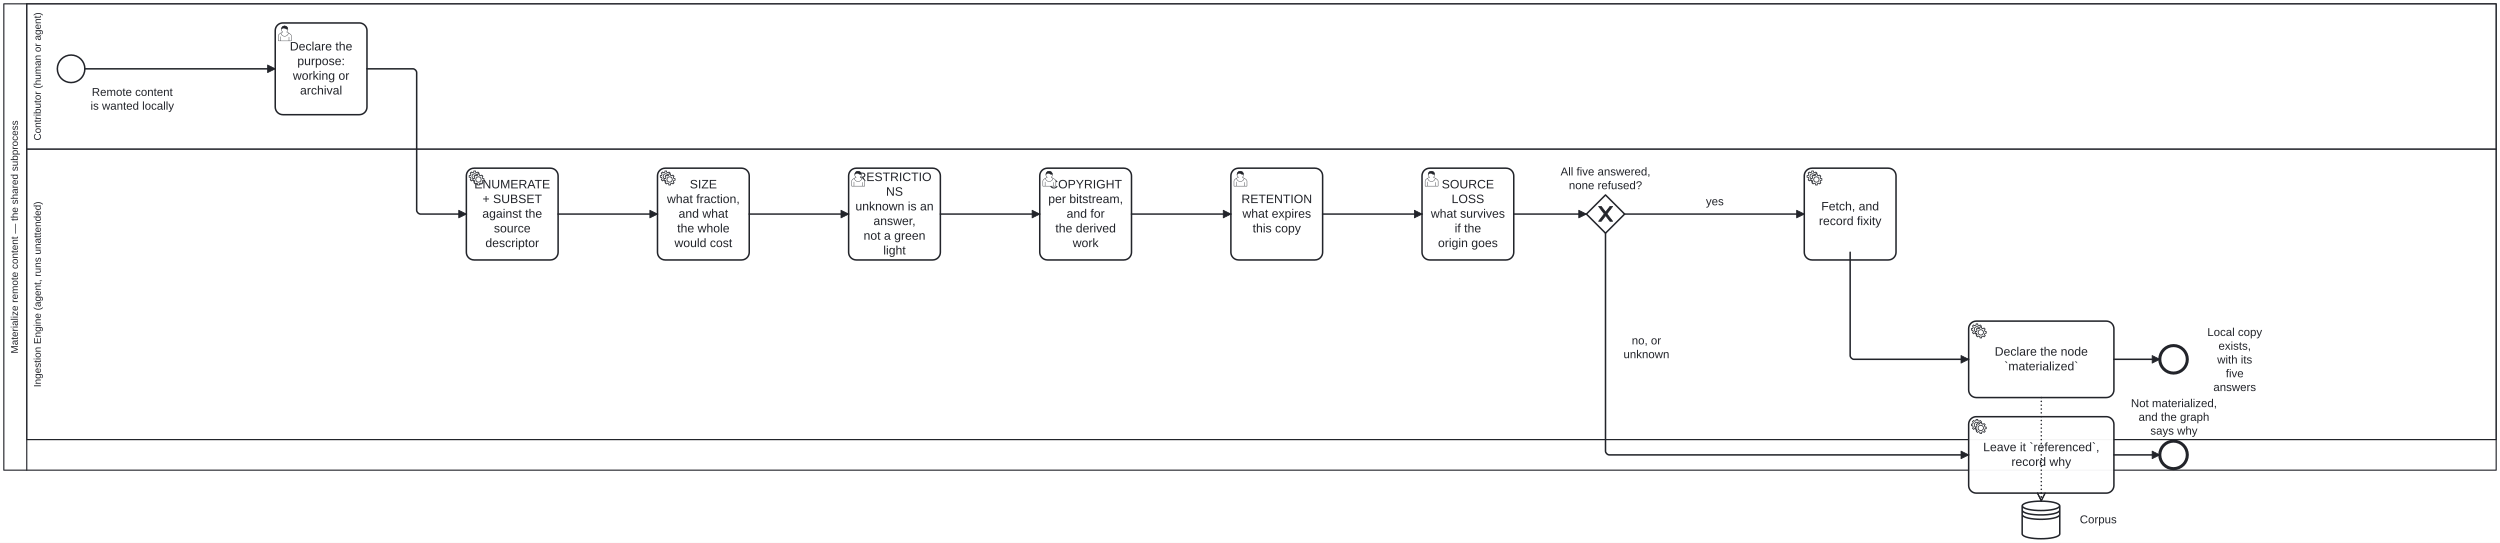
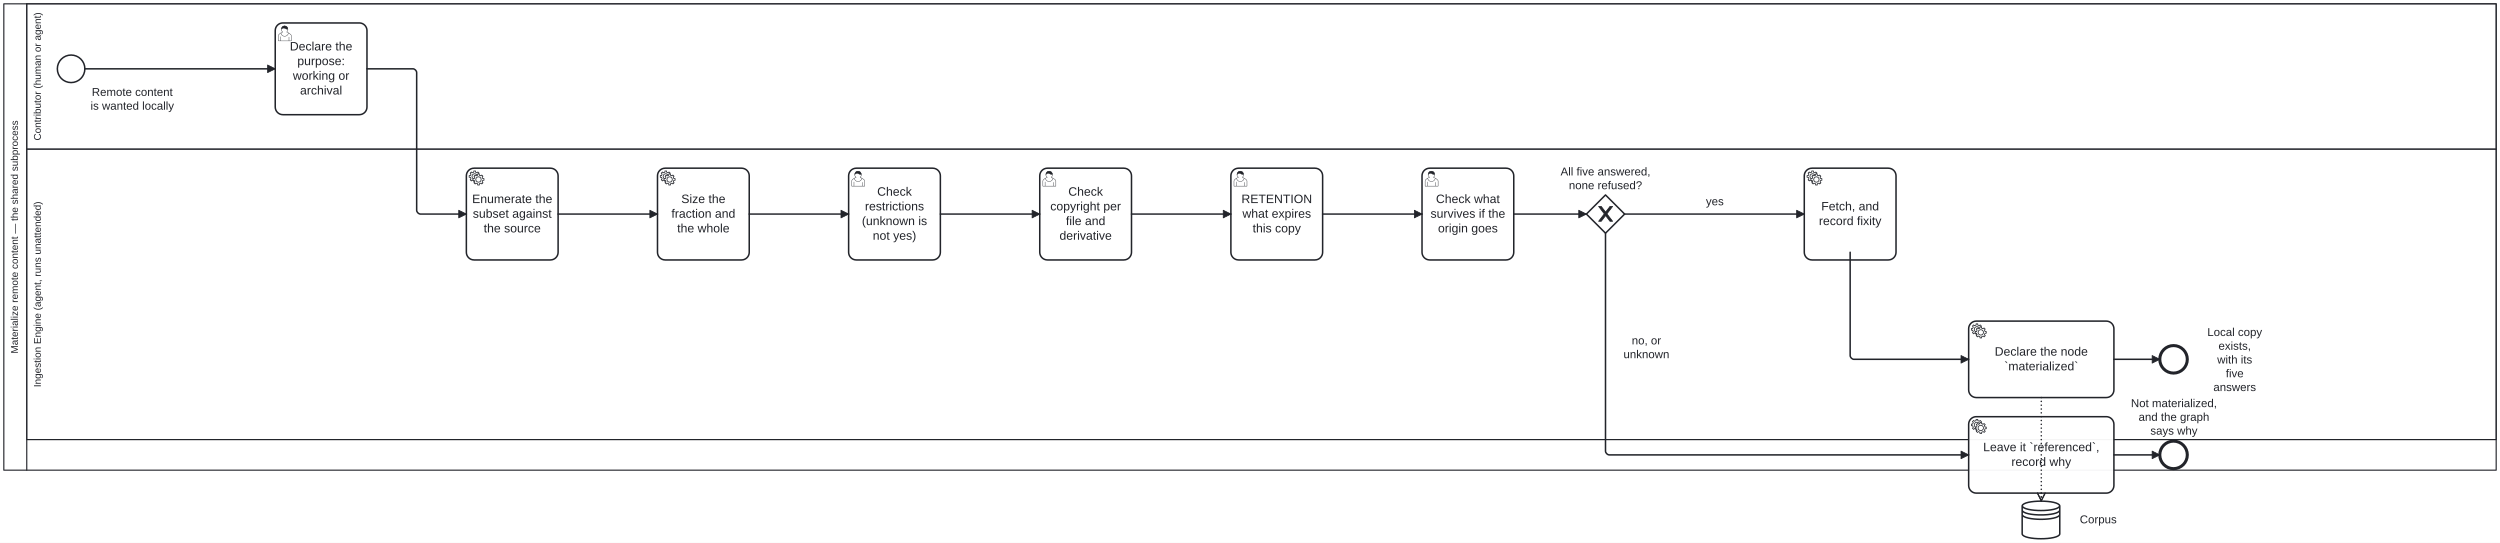
<svg xmlns="http://www.w3.org/2000/svg" width="100%" style="max-width:100%;height:auto" viewBox="125 55 3270 710" version="1.1">
  <rect x="125" y="55" width="3270" height="710" fill="#ffffff" />
  <g class="djs-group">
    <g class="djs-element djs-shape" data-element-id="Participant_MaterializeRemote" style="display: block;" transform="matrix(1 0 0 1 130 60)">
      <g class="djs-visual">
        <rect x="0" y="0" width="3260" height="610" rx="0" ry="0" style="stroke-linecap: round; stroke-linejoin: round; stroke: rgb(34, 36, 42); stroke-width: 1.5px; fill: white; fill-opacity: 0.95;" />
        <path style="fill: none; stroke-linecap: round; stroke-linejoin: round; stroke: rgb(34, 36, 42); stroke-width: 1.5px;" d="M30,0L30,610" />
        <text lineHeight="1.05" class="djs-label" transform="matrix(-1.83697e-16 -1 1 -1.83697e-16 0 610)" style="font-family: Arial, sans-serif; font-size: 13px; font-weight: normal; fill: rgb(34, 36, 42);">
          <tspan x="152.536" y="18.413">Materialize remote content — the shared subprocess</tspan>
        </text>
      </g>
      <rect class="djs-hit djs-hit-all" x="0" y="0" width="3260" height="610" style="fill: none; stroke-opacity: 0; stroke: white; stroke-width: 15px;" />
    </g>
    <g class="djs-children">
      <g class="djs-group">
        <g class="djs-element djs-shape" data-element-id="Lane_1" style="display: block;" transform="matrix(1 0 0 1 160 250)">
          <g class="djs-visual">
            <rect x="0" y="0" width="3230" height="380" rx="0" ry="0" style="stroke-linecap: round; stroke-linejoin: round; stroke: rgb(34, 36, 42); stroke-width: 1.5px; fill: white; fill-opacity: 0.25;" />
            <text lineHeight="1.05" class="djs-label" transform="matrix(-1.83697e-16 -1 1 -1.83697e-16 0 380)" style="font-family: Arial, sans-serif; font-size: 13px; font-weight: normal; fill: rgb(34, 36, 42);">
              <tspan x="68.579" y="18.413">Ingestion Engine (agent, runs unattended)</tspan>
            </text>
          </g>
          <rect class="djs-hit djs-hit-all" x="0" y="0" width="3230" height="380" style="fill: none; stroke-opacity: 0; stroke: white; stroke-width: 15px;" />
        </g>
      </g>
      <g class="djs-group">
        <g class="djs-element djs-shape" data-element-id="Lane_0" style="display: block;" transform="matrix(1 0 0 1 160 60)">
          <g class="djs-visual">
            <rect x="0" y="0" width="3230" height="190" rx="0" ry="0" style="stroke-linecap: round; stroke-linejoin: round; stroke: rgb(34, 36, 42); stroke-width: 1.5px; fill: white; fill-opacity: 0.25;" />
            <text lineHeight="1.05" class="djs-label" transform="matrix(-1.83697e-16 -1 1 -1.83697e-16 0 190)" style="font-family: Arial, sans-serif; font-size: 13px; font-weight: normal; fill: rgb(34, 36, 42);">
              <tspan x="11.179" y="18.413">Contributor (human or agent)</tspan>
            </text>
          </g>
          <rect class="djs-hit djs-hit-all" x="0" y="0" width="3230" height="190" style="fill: none; stroke-opacity: 0; stroke: white; stroke-width: 15px;" />
        </g>
      </g>
      <g class="djs-group">
        <g class="djs-element djs-shape" data-element-id="StartEvent_Asked" style="display: block;" transform="matrix(1 0 0 1 200 127)">
          <g class="djs-visual">
            <circle cx="18" cy="18" r="18" style="stroke-linecap: round; stroke-linejoin: round; stroke: rgb(34, 36, 42); stroke-width: 2px; fill: white; fill-opacity: 0.95;" />
          </g>
          <rect class="djs-hit djs-hit-all" x="0" y="0" width="36" height="36" style="fill: none; stroke-opacity: 0; stroke: white; stroke-width: 15px;" />
        </g>
      </g>
      <g class="djs-group">
        <g class="djs-element djs-shape" data-element-id="StartEvent_Asked_label" style="display: block;" transform="matrix(1 0 0 1 243 167)">
          <g class="djs-visual">
            <text lineHeight="1.2" class="djs-label" style="font-family: Arial, sans-serif; font-size: 15px; font-weight: normal; fill: rgb(34, 36, 42);">
              <tspan x="2.053" y="13.5">Remote content </tspan>
              <tspan x="0.391" y="31.5">is wanted locally</tspan>
            </text>
          </g>
          <rect class="djs-hit djs-hit-all" x="0" y="0" width="110" height="36" style="fill: none; stroke-opacity: 0; stroke: white; stroke-width: 15px;" />
        </g>
      </g>
      <g class="djs-group">
        <g class="djs-element djs-shape" data-element-id="Task_Purpose" style="display: block;" transform="matrix(1 0 0 1 485 85)">
          <g class="djs-visual">
            <rect x="0" y="0" width="120" height="120" rx="10" ry="10" style="stroke-linecap: round; stroke-linejoin: round; stroke: rgb(34, 36, 42); stroke-width: 2px; fill: white; fill-opacity: 0.95;" />
            <text lineHeight="1.2" class="djs-label" style="font-family: Arial, sans-serif; font-size: 16px; font-weight: normal; fill: rgb(34, 36, 42);">
              <tspan x="19.09" y="36">Declare the </tspan>
              <tspan x="28.867" y="55.2">purpose:</tspan>
              <tspan x="23.098" y="74.4">working or </tspan>
              <tspan x="32.434" y="93.6">archival</tspan>
            </text>
            <path d="m 15,12 c 0.909,-0.845 1.594,-2.049 1.594,-3.385 0,-2.554 -1.805,-4.622 -4.357,-4.622 -2.552,0 -4.288,2.068 -4.288,4.622 0,1.348 0.974,2.562 1.896,3.405 -0.529,0.187 -5.669,2.097 -5.794,4.756 v 6.718 h 17 v -6.718 c 0,-2.298 -5.528,-4.595 -6.051,-4.776 zm -8,6 l 0,5.5 m 11,0 l 0,-5" style="fill: white; stroke-linecap: round; stroke-linejoin: round; stroke: rgb(34, 36, 42); stroke-width: 0.5px;" />
            <path d="m 15,12 m 2.162,1.009 c 0,2.447 -2.158,4.431 -4.821,4.431 -2.665,0 -4.822,-1.981 -4.822,-4.431 " style="fill: white; stroke-linecap: round; stroke-linejoin: round; stroke: rgb(34, 36, 42); stroke-width: 0.5px;" />
            <path d="m 15,12 m -6.9,-3.80 c 0,0 2.251,-2.358 4.274,-1.177 2.024,1.181 4.221,1.537 4.124,0.965 -0.098,-0.57 -0.117,-3.791 -4.191,-4.136 -3.575,0.001 -4.208,3.367 -4.207,4.348 z" style="fill: rgb(34, 36, 42); stroke-linecap: round; stroke-linejoin: round; stroke: rgb(34, 36, 42); stroke-width: 0.5px;" />
          </g>
          <rect class="djs-hit djs-hit-all" x="0" y="0" width="120" height="120" style="fill: none; stroke-opacity: 0; stroke: white; stroke-width: 15px;" />
        </g>
      </g>
      <g class="djs-group">
        <g class="djs-element djs-shape" data-element-id="Task_Enumerate" style="display: block;" transform="matrix(1 0 0 1 735 275)">
          <g class="djs-visual">
            <rect x="0" y="0" width="120" height="120" rx="10" ry="10" style="stroke-linecap: round; stroke-linejoin: round; stroke: rgb(34, 36, 42); stroke-width: 2px; fill: white; fill-opacity: 0.95;" />
            <text lineHeight="1.2" class="djs-label" style="font-family: Arial, sans-serif; font-size: 16px; font-weight: normal; fill: rgb(34, 36, 42);">
-               <tspan x="10.367" y="26.4">ENUMERATE </tspan>
-               <tspan x="21.098" y="45.6">+ SUBSET</tspan>
-               <tspan x="20.859" y="64.8">against the </tspan>
-               <tspan x="35.988" y="84">source</tspan>
-               <tspan x="24.875" y="103.2">descriptor</tspan>
+               <tspan x="7.523" y="45.6">Enumerate the </tspan>
+               <tspan x="8.41" y="64.8">subset against</tspan>
+               <tspan x="22.645" y="84">the source</tspan>
            </text>
            <circle cx="5" cy="5" r="5" transform="translate(6, 6)" style="stroke-linecap: round; stroke-linejoin: round; stroke: none; stroke-width: 2px; fill: white;" />
            <path d="m 12,18 v -1.713 c 0.352,-0.07 0.704,-0.178 1.048,-0.321 0.344,-0.145 0.666,-0.321 0.966,-0.521 l 1.194,1.18 1.567,-1.577 -1.195,-1.18 c 0.403,-0.614 0.683,-1.299 0.825,-2.018 l 1.622,-0.01 v -2.22 l -1.637,0.01 c -0.073,-0.352 -0.178,-0.7 -0.324,-1.044 -0.145,-0.344 -0.321,-0.664 -0.523,-0.962 l 1.131,-1.136 -1.583,-1.563 -1.13,1.136 c -0.614,-0.401 -1.303,-0.681 -2.023,-0.822 l 0.009,-1.619 h -2.241 l 0.004,1.631 c -0.354,0.074 -0.705,0.18 -1.05,0.324 -0.344,0.144 -0.665,0.321 -0.964,0.52 l -1.17,-1.158 -1.567,1.579 1.168,1.157 c -0.403,0.613 -0.683,1.298 -0.825,2.017 l -1.659,0.003 v 2.222 l 1.672,-0.006 c 0.073,0.351 0.18,0.702 0.324,1.045 0.145,0.344 0.321,0.664 0.523,0.961 l -1.199,1.197 1.584,1.56 1.196,-1.193 c 0.614,0.403 1.303,0.682 2.023,0.823 l 7.19e-4,1.699 h 2.227 z m 0.221,-3.996 c -1.789,0.75 -3.858,-0.093 -4.61,-1.874 -0.752,-1.783 0.091,-3.846 1.88,-4.596 1.788,-0.749 3.857,0.093 4.609,1.874 0.752,1.782 -0.091,3.846 -1.88,4.596 z" style="fill: white; stroke-linecap: round; stroke-linejoin: round; stroke: rgb(34, 36, 42); stroke-width: 1px;" />
            <circle cx="5" cy="5" r="5" transform="translate(11, 10)" style="stroke-linecap: round; stroke-linejoin: round; stroke: none; stroke-width: 2px; fill: white;" />
            <path d="m 17,22 v -1.713 c 0.352,-0.07 0.704,-0.178 1.048,-0.321 0.344,-0.145 0.666,-0.321 0.966,-0.521 l 1.194,1.18 1.567,-1.577 -1.195,-1.18 c 0.403,-0.614 0.683,-1.299 0.825,-2.018 l 1.622,-0.01 v -2.22 l -1.637,0.01 c -0.073,-0.352 -0.178,-0.7 -0.324,-1.044 -0.145,-0.344 -0.321,-0.664 -0.523,-0.962 l 1.131,-1.136 -1.583,-1.563 -1.13,1.136 c -0.614,-0.401 -1.303,-0.681 -2.023,-0.822 l 0.009,-1.619 h -2.241 l 0.004,1.631 c -0.354,0.074 -0.705,0.18 -1.05,0.324 -0.344,0.144 -0.665,0.321 -0.964,0.52 l -1.17,-1.158 -1.567,1.579 1.168,1.157 c -0.403,0.613 -0.683,1.298 -0.825,2.017 l -1.659,0.003 v 2.222 l 1.672,-0.006 c 0.073,0.351 0.18,0.702 0.324,1.045 0.145,0.344 0.321,0.664 0.523,0.961 l -1.199,1.197 1.584,1.56 1.196,-1.193 c 0.614,0.403 1.303,0.682 2.023,0.823 l 7.19e-4,1.699 h 2.227 z m 0.221,-3.996 c -1.789,0.75 -3.858,-0.093 -4.61,-1.874 -0.752,-1.783 0.091,-3.846 1.88,-4.596 1.788,-0.749 3.857,0.093 4.609,1.874 0.752,1.782 -0.091,3.846 -1.88,4.596 z" style="fill: white; stroke-linecap: round; stroke-linejoin: round; stroke: rgb(34, 36, 42); stroke-width: 1px;" />
          </g>
          <rect class="djs-hit djs-hit-all" x="0" y="0" width="120" height="120" style="fill: none; stroke-opacity: 0; stroke: white; stroke-width: 15px;" />
        </g>
      </g>
      <g class="djs-group">
        <g class="djs-element djs-shape" data-element-id="Task_Size" style="display: block;" transform="matrix(1 0 0 1 985 275)">
          <g class="djs-visual">
            <rect x="0" y="0" width="120" height="120" rx="10" ry="10" style="stroke-linecap: round; stroke-linejoin: round; stroke: rgb(34, 36, 42); stroke-width: 2px; fill: white; fill-opacity: 0.95;" />
            <text lineHeight="1.2" class="djs-label" style="font-family: Arial, sans-serif; font-size: 16px; font-weight: normal; fill: rgb(34, 36, 42);">
-               <tspan x="42.219" y="26.4">SIZE</tspan>
-               <tspan x="12.422" y="45.6">what fraction,</tspan>
-               <tspan x="27.531" y="64.8">and what</tspan>
-               <tspan x="25.754" y="84">the whole </tspan>
-               <tspan x="22.203" y="103.2">would cost</tspan>
+               <tspan x="31.094" y="45.6">Size the </tspan>
+               <tspan x="18.195" y="64.8">fraction and </tspan>
+               <tspan x="25.754" y="84">the whole</tspan>
            </text>
            <circle cx="5" cy="5" r="5" transform="translate(6, 6)" style="stroke-linecap: round; stroke-linejoin: round; stroke: none; stroke-width: 2px; fill: white;" />
            <path d="m 12,18 v -1.713 c 0.352,-0.07 0.704,-0.178 1.048,-0.321 0.344,-0.145 0.666,-0.321 0.966,-0.521 l 1.194,1.18 1.567,-1.577 -1.195,-1.18 c 0.403,-0.614 0.683,-1.299 0.825,-2.018 l 1.622,-0.01 v -2.22 l -1.637,0.01 c -0.073,-0.352 -0.178,-0.7 -0.324,-1.044 -0.145,-0.344 -0.321,-0.664 -0.523,-0.962 l 1.131,-1.136 -1.583,-1.563 -1.13,1.136 c -0.614,-0.401 -1.303,-0.681 -2.023,-0.822 l 0.009,-1.619 h -2.241 l 0.004,1.631 c -0.354,0.074 -0.705,0.18 -1.05,0.324 -0.344,0.144 -0.665,0.321 -0.964,0.52 l -1.17,-1.158 -1.567,1.579 1.168,1.157 c -0.403,0.613 -0.683,1.298 -0.825,2.017 l -1.659,0.003 v 2.222 l 1.672,-0.006 c 0.073,0.351 0.18,0.702 0.324,1.045 0.145,0.344 0.321,0.664 0.523,0.961 l -1.199,1.197 1.584,1.56 1.196,-1.193 c 0.614,0.403 1.303,0.682 2.023,0.823 l 7.19e-4,1.699 h 2.227 z m 0.221,-3.996 c -1.789,0.75 -3.858,-0.093 -4.61,-1.874 -0.752,-1.783 0.091,-3.846 1.88,-4.596 1.788,-0.749 3.857,0.093 4.609,1.874 0.752,1.782 -0.091,3.846 -1.88,4.596 z" style="fill: white; stroke-linecap: round; stroke-linejoin: round; stroke: rgb(34, 36, 42); stroke-width: 1px;" />
            <circle cx="5" cy="5" r="5" transform="translate(11, 10)" style="stroke-linecap: round; stroke-linejoin: round; stroke: none; stroke-width: 2px; fill: white;" />
            <path d="m 17,22 v -1.713 c 0.352,-0.07 0.704,-0.178 1.048,-0.321 0.344,-0.145 0.666,-0.321 0.966,-0.521 l 1.194,1.18 1.567,-1.577 -1.195,-1.18 c 0.403,-0.614 0.683,-1.299 0.825,-2.018 l 1.622,-0.01 v -2.22 l -1.637,0.01 c -0.073,-0.352 -0.178,-0.7 -0.324,-1.044 -0.145,-0.344 -0.321,-0.664 -0.523,-0.962 l 1.131,-1.136 -1.583,-1.563 -1.13,1.136 c -0.614,-0.401 -1.303,-0.681 -2.023,-0.822 l 0.009,-1.619 h -2.241 l 0.004,1.631 c -0.354,0.074 -0.705,0.18 -1.05,0.324 -0.344,0.144 -0.665,0.321 -0.964,0.52 l -1.17,-1.158 -1.567,1.579 1.168,1.157 c -0.403,0.613 -0.683,1.298 -0.825,2.017 l -1.659,0.003 v 2.222 l 1.672,-0.006 c 0.073,0.351 0.18,0.702 0.324,1.045 0.145,0.344 0.321,0.664 0.523,0.961 l -1.199,1.197 1.584,1.56 1.196,-1.193 c 0.614,0.403 1.303,0.682 2.023,0.823 l 7.19e-4,1.699 h 2.227 z m 0.221,-3.996 c -1.789,0.75 -3.858,-0.093 -4.61,-1.874 -0.752,-1.783 0.091,-3.846 1.88,-4.596 1.788,-0.749 3.857,0.093 4.609,1.874 0.752,1.782 -0.091,3.846 -1.88,4.596 z" style="fill: white; stroke-linecap: round; stroke-linejoin: round; stroke: rgb(34, 36, 42); stroke-width: 1px;" />
          </g>
          <rect class="djs-hit djs-hit-all" x="0" y="0" width="120" height="120" style="fill: none; stroke-opacity: 0; stroke: white; stroke-width: 15px;" />
        </g>
      </g>
      <g class="djs-group">
        <g class="djs-element djs-shape" data-element-id="Task_Restrictions" style="display: block;" transform="matrix(1 0 0 1 1235 275)">
          <g class="djs-visual">
            <rect x="0" y="0" width="120" height="120" rx="10" ry="10" style="stroke-linecap: round; stroke-linejoin: round; stroke: rgb(34, 36, 42); stroke-width: 2px; fill: white; fill-opacity: 0.95;" />
            <text lineHeight="1.2" class="djs-label" style="font-family: Arial, sans-serif; font-size: 16px; font-weight: normal; fill: rgb(34, 36, 42);">
-               <tspan x="11.555" y="16.8">RESTRICTIO</tspan>
-               <tspan x="48.887" y="36">NS</tspan>
-               <tspan x="8.855" y="55.2">unknown is an</tspan>
-               <tspan x="32.43" y="74.4">answer,</tspan>
-               <tspan x="19.523" y="93.6">not a green </tspan>
-               <tspan x="45.324" y="112.8">light</tspan>
+               <tspan x="37.324" y="36">Check </tspan>
+               <tspan x="21.324" y="55.2">restrictions </tspan>
+               <tspan x="17.312" y="74.4">(unknown is </tspan>
+               <tspan x="31.543" y="93.6">not yes)</tspan>
            </text>
            <path d="m 15,12 c 0.909,-0.845 1.594,-2.049 1.594,-3.385 0,-2.554 -1.805,-4.622 -4.357,-4.622 -2.552,0 -4.288,2.068 -4.288,4.622 0,1.348 0.974,2.562 1.896,3.405 -0.529,0.187 -5.669,2.097 -5.794,4.756 v 6.718 h 17 v -6.718 c 0,-2.298 -5.528,-4.595 -6.051,-4.776 zm -8,6 l 0,5.5 m 11,0 l 0,-5" style="fill: white; stroke-linecap: round; stroke-linejoin: round; stroke: rgb(34, 36, 42); stroke-width: 0.5px;" />
            <path d="m 15,12 m 2.162,1.009 c 0,2.447 -2.158,4.431 -4.821,4.431 -2.665,0 -4.822,-1.981 -4.822,-4.431 " style="fill: white; stroke-linecap: round; stroke-linejoin: round; stroke: rgb(34, 36, 42); stroke-width: 0.5px;" />
            <path d="m 15,12 m -6.9,-3.80 c 0,0 2.251,-2.358 4.274,-1.177 2.024,1.181 4.221,1.537 4.124,0.965 -0.098,-0.57 -0.117,-3.791 -4.191,-4.136 -3.575,0.001 -4.208,3.367 -4.207,4.348 z" style="fill: rgb(34, 36, 42); stroke-linecap: round; stroke-linejoin: round; stroke: rgb(34, 36, 42); stroke-width: 0.5px;" />
          </g>
          <rect class="djs-hit djs-hit-all" x="0" y="0" width="120" height="120" style="fill: none; stroke-opacity: 0; stroke: white; stroke-width: 15px;" />
        </g>
      </g>
      <g class="djs-group">
        <g class="djs-element djs-shape" data-element-id="Task_Copyright" style="display: block;" transform="matrix(1 0 0 1 1485 275)">
          <g class="djs-visual">
            <rect x="0" y="0" width="120" height="120" rx="10" ry="10" style="stroke-linecap: round; stroke-linejoin: round; stroke: rgb(34, 36, 42); stroke-width: 2px; fill: white; fill-opacity: 0.95;" />
            <text lineHeight="1.2" class="djs-label" style="font-family: Arial, sans-serif; font-size: 16px; font-weight: normal; fill: rgb(34, 36, 42);">
-               <tspan x="12.441" y="26.4">COPYRIGHT</tspan>
-               <tspan x="11.094" y="45.6">per bitstream, </tspan>
-               <tspan x="35.094" y="64.8">and for</tspan>
-               <tspan x="20.418" y="84">the derived </tspan>
-               <tspan x="43.109" y="103.2">work</tspan>
+               <tspan x="37.324" y="36">Check </tspan>
+               <tspan x="13.754" y="55.2">copyright per </tspan>
+               <tspan x="34.203" y="74.4">file and </tspan>
+               <tspan x="25.762" y="93.6">derivative</tspan>
            </text>
            <path d="m 15,12 c 0.909,-0.845 1.594,-2.049 1.594,-3.385 0,-2.554 -1.805,-4.622 -4.357,-4.622 -2.552,0 -4.288,2.068 -4.288,4.622 0,1.348 0.974,2.562 1.896,3.405 -0.529,0.187 -5.669,2.097 -5.794,4.756 v 6.718 h 17 v -6.718 c 0,-2.298 -5.528,-4.595 -6.051,-4.776 zm -8,6 l 0,5.5 m 11,0 l 0,-5" style="fill: white; stroke-linecap: round; stroke-linejoin: round; stroke: rgb(34, 36, 42); stroke-width: 0.5px;" />
            <path d="m 15,12 m 2.162,1.009 c 0,2.447 -2.158,4.431 -4.821,4.431 -2.665,0 -4.822,-1.981 -4.822,-4.431 " style="fill: white; stroke-linecap: round; stroke-linejoin: round; stroke: rgb(34, 36, 42); stroke-width: 0.5px;" />
            <path d="m 15,12 m -6.9,-3.80 c 0,0 2.251,-2.358 4.274,-1.177 2.024,1.181 4.221,1.537 4.124,0.965 -0.098,-0.57 -0.117,-3.791 -4.191,-4.136 -3.575,0.001 -4.208,3.367 -4.207,4.348 z" style="fill: rgb(34, 36, 42); stroke-linecap: round; stroke-linejoin: round; stroke: rgb(34, 36, 42); stroke-width: 0.5px;" />
          </g>
          <rect class="djs-hit djs-hit-all" x="0" y="0" width="120" height="120" style="fill: none; stroke-opacity: 0; stroke: white; stroke-width: 15px;" />
        </g>
      </g>
      <g class="djs-group">
        <g class="djs-element djs-shape" data-element-id="Task_Retention" style="display: block;" transform="matrix(1 0 0 1 1735 275)">
          <g class="djs-visual">
            <rect x="0" y="0" width="120" height="120" rx="10" ry="10" style="stroke-linecap: round; stroke-linejoin: round; stroke: rgb(34, 36, 42); stroke-width: 2px; fill: white; fill-opacity: 0.95;" />
            <text lineHeight="1.2" class="djs-label" style="font-family: Arial, sans-serif; font-size: 16px; font-weight: normal; fill: rgb(34, 36, 42);">
              <tspan x="13.777" y="45.6">RETENTION</tspan>
              <tspan x="15.09" y="64.8">what expires </tspan>
              <tspan x="28.43" y="84">this copy</tspan>
            </text>
            <path d="m 15,12 c 0.909,-0.845 1.594,-2.049 1.594,-3.385 0,-2.554 -1.805,-4.622 -4.357,-4.622 -2.552,0 -4.288,2.068 -4.288,4.622 0,1.348 0.974,2.562 1.896,3.405 -0.529,0.187 -5.669,2.097 -5.794,4.756 v 6.718 h 17 v -6.718 c 0,-2.298 -5.528,-4.595 -6.051,-4.776 zm -8,6 l 0,5.5 m 11,0 l 0,-5" style="fill: white; stroke-linecap: round; stroke-linejoin: round; stroke: rgb(34, 36, 42); stroke-width: 0.5px;" />
            <path d="m 15,12 m 2.162,1.009 c 0,2.447 -2.158,4.431 -4.821,4.431 -2.665,0 -4.822,-1.981 -4.822,-4.431 " style="fill: white; stroke-linecap: round; stroke-linejoin: round; stroke: rgb(34, 36, 42); stroke-width: 0.5px;" />
            <path d="m 15,12 m -6.9,-3.80 c 0,0 2.251,-2.358 4.274,-1.177 2.024,1.181 4.221,1.537 4.124,0.965 -0.098,-0.57 -0.117,-3.791 -4.191,-4.136 -3.575,0.001 -4.208,3.367 -4.207,4.348 z" style="fill: rgb(34, 36, 42); stroke-linecap: round; stroke-linejoin: round; stroke: rgb(34, 36, 42); stroke-width: 0.5px;" />
          </g>
          <rect class="djs-hit djs-hit-all" x="0" y="0" width="120" height="120" style="fill: none; stroke-opacity: 0; stroke: white; stroke-width: 15px;" />
        </g>
      </g>
      <g class="djs-group">
        <g class="djs-element djs-shape" data-element-id="Task_SourceLoss" style="display: block;" transform="matrix(1 0 0 1 1985 275)">
          <g class="djs-visual">
            <rect x="0" y="0" width="120" height="120" rx="10" ry="10" style="stroke-linecap: round; stroke-linejoin: round; stroke: rgb(34, 36, 42); stroke-width: 2px; fill: white; fill-opacity: 0.95;" />
            <text lineHeight="1.2" class="djs-label" style="font-family: Arial, sans-serif; font-size: 16px; font-weight: normal; fill: rgb(34, 36, 42);">
-               <tspan x="25.773" y="26.4">SOURCE </tspan>
-               <tspan x="38.656" y="45.6">LOSS</tspan>
-               <tspan x="11.539" y="64.8">what survives </tspan>
-               <tspan x="42.656" y="84">if the</tspan>
-               <tspan x="20.863" y="103.2">origin goes</tspan>
+               <tspan x="18.203" y="45.6">Check what </tspan>
+               <tspan x="11.094" y="64.8">survives if the</tspan>
+               <tspan x="20.863" y="84">origin goes</tspan>
            </text>
            <path d="m 15,12 c 0.909,-0.845 1.594,-2.049 1.594,-3.385 0,-2.554 -1.805,-4.622 -4.357,-4.622 -2.552,0 -4.288,2.068 -4.288,4.622 0,1.348 0.974,2.562 1.896,3.405 -0.529,0.187 -5.669,2.097 -5.794,4.756 v 6.718 h 17 v -6.718 c 0,-2.298 -5.528,-4.595 -6.051,-4.776 zm -8,6 l 0,5.5 m 11,0 l 0,-5" style="fill: white; stroke-linecap: round; stroke-linejoin: round; stroke: rgb(34, 36, 42); stroke-width: 0.5px;" />
            <path d="m 15,12 m 2.162,1.009 c 0,2.447 -2.158,4.431 -4.821,4.431 -2.665,0 -4.822,-1.981 -4.822,-4.431 " style="fill: white; stroke-linecap: round; stroke-linejoin: round; stroke: rgb(34, 36, 42); stroke-width: 0.5px;" />
            <path d="m 15,12 m -6.9,-3.80 c 0,0 2.251,-2.358 4.274,-1.177 2.024,1.181 4.221,1.537 4.124,0.965 -0.098,-0.57 -0.117,-3.791 -4.191,-4.136 -3.575,0.001 -4.208,3.367 -4.207,4.348 z" style="fill: rgb(34, 36, 42); stroke-linecap: round; stroke-linejoin: round; stroke: rgb(34, 36, 42); stroke-width: 0.5px;" />
          </g>
          <rect class="djs-hit djs-hit-all" x="0" y="0" width="120" height="120" style="fill: none; stroke-opacity: 0; stroke: white; stroke-width: 15px;" />
        </g>
      </g>
      <g class="djs-group">
        <g class="djs-element djs-shape" data-element-id="Gateway_Gates" style="display: block;" transform="matrix(1 0 0 1 2200 310)">
          <g class="djs-visual">
            <polygon points="25,0 50,25 25,50 0,25" style="stroke-linecap: round; stroke-linejoin: round; stroke: rgb(34, 36, 42); stroke-width: 2px; fill: white; fill-opacity: 0.95;" />
            <path d="m 16,15 7.429,9.714 -7.429,9.714 3.429,0 5.714,-7.464 5.714,7.464 3.429,0 -7.429,-9.714 7.429,-9.714 -3.429,0 -5.714,7.464 -5.714,-7.464 -3.429,0 z" style="fill: rgb(34, 36, 42); stroke-linecap: round; stroke-linejoin: round; stroke: rgb(34, 36, 42); stroke-width: 1px;" />
          </g>
          <rect class="djs-hit djs-hit-all" x="0" y="0" width="50" height="50" style="fill: none; stroke-opacity: 0; stroke: white; stroke-width: 15px;" />
        </g>
      </g>
      <g class="djs-group">
        <g class="djs-element djs-shape" data-element-id="Gateway_Gates_label" style="display: block;" transform="matrix(1 0 0 1 2166 271)">
          <g class="djs-visual">
            <text lineHeight="1.2" class="djs-label" style="font-family: Arial, sans-serif; font-size: 15px; font-weight: normal; fill: rgb(34, 36, 42);">
              <tspan x="0.223" y="13.5">All five answered,</tspan>
              <tspan x="11.045" y="31.5">none refused?</tspan>
            </text>
          </g>
          <rect class="djs-hit djs-hit-all" x="0" y="0" width="118" height="36" style="fill: none; stroke-opacity: 0; stroke: white; stroke-width: 15px;" />
        </g>
      </g>
      <g class="djs-group">
        <g class="djs-element djs-shape" data-element-id="Task_Fetch" style="display: block;" transform="matrix(1 0 0 1 2485 275)">
          <g class="djs-visual">
            <rect x="0" y="0" width="120" height="120" rx="10" ry="10" style="stroke-linecap: round; stroke-linejoin: round; stroke: rgb(34, 36, 42); stroke-width: 2px; fill: white; fill-opacity: 0.95;" />
            <text lineHeight="1.2" class="djs-label" style="font-family: Arial, sans-serif; font-size: 16px; font-weight: normal; fill: rgb(34, 36, 42);">
              <tspan x="22.199" y="55.2">Fetch, and </tspan>
              <tspan x="19.102" y="74.4">record fixity</tspan>
            </text>
            <circle cx="5" cy="5" r="5" transform="translate(6, 6)" style="stroke-linecap: round; stroke-linejoin: round; stroke: none; stroke-width: 2px; fill: white;" />
            <path d="m 12,18 v -1.713 c 0.352,-0.07 0.704,-0.178 1.048,-0.321 0.344,-0.145 0.666,-0.321 0.966,-0.521 l 1.194,1.18 1.567,-1.577 -1.195,-1.18 c 0.403,-0.614 0.683,-1.299 0.825,-2.018 l 1.622,-0.01 v -2.22 l -1.637,0.01 c -0.073,-0.352 -0.178,-0.7 -0.324,-1.044 -0.145,-0.344 -0.321,-0.664 -0.523,-0.962 l 1.131,-1.136 -1.583,-1.563 -1.13,1.136 c -0.614,-0.401 -1.303,-0.681 -2.023,-0.822 l 0.009,-1.619 h -2.241 l 0.004,1.631 c -0.354,0.074 -0.705,0.18 -1.05,0.324 -0.344,0.144 -0.665,0.321 -0.964,0.52 l -1.17,-1.158 -1.567,1.579 1.168,1.157 c -0.403,0.613 -0.683,1.298 -0.825,2.017 l -1.659,0.003 v 2.222 l 1.672,-0.006 c 0.073,0.351 0.18,0.702 0.324,1.045 0.145,0.344 0.321,0.664 0.523,0.961 l -1.199,1.197 1.584,1.56 1.196,-1.193 c 0.614,0.403 1.303,0.682 2.023,0.823 l 7.19e-4,1.699 h 2.227 z m 0.221,-3.996 c -1.789,0.75 -3.858,-0.093 -4.61,-1.874 -0.752,-1.783 0.091,-3.846 1.88,-4.596 1.788,-0.749 3.857,0.093 4.609,1.874 0.752,1.782 -0.091,3.846 -1.88,4.596 z" style="fill: white; stroke-linecap: round; stroke-linejoin: round; stroke: rgb(34, 36, 42); stroke-width: 1px;" />
            <circle cx="5" cy="5" r="5" transform="translate(11, 10)" style="stroke-linecap: round; stroke-linejoin: round; stroke: none; stroke-width: 2px; fill: white;" />
            <path d="m 17,22 v -1.713 c 0.352,-0.07 0.704,-0.178 1.048,-0.321 0.344,-0.145 0.666,-0.321 0.966,-0.521 l 1.194,1.18 1.567,-1.577 -1.195,-1.18 c 0.403,-0.614 0.683,-1.299 0.825,-2.018 l 1.622,-0.01 v -2.22 l -1.637,0.01 c -0.073,-0.352 -0.178,-0.7 -0.324,-1.044 -0.145,-0.344 -0.321,-0.664 -0.523,-0.962 l 1.131,-1.136 -1.583,-1.563 -1.13,1.136 c -0.614,-0.401 -1.303,-0.681 -2.023,-0.822 l 0.009,-1.619 h -2.241 l 0.004,1.631 c -0.354,0.074 -0.705,0.18 -1.05,0.324 -0.344,0.144 -0.665,0.321 -0.964,0.52 l -1.17,-1.158 -1.567,1.579 1.168,1.157 c -0.403,0.613 -0.683,1.298 -0.825,2.017 l -1.659,0.003 v 2.222 l 1.672,-0.006 c 0.073,0.351 0.18,0.702 0.324,1.045 0.145,0.344 0.321,0.664 0.523,0.961 l -1.199,1.197 1.584,1.56 1.196,-1.193 c 0.614,0.403 1.303,0.682 2.023,0.823 l 7.19e-4,1.699 h 2.227 z m 0.221,-3.996 c -1.789,0.75 -3.858,-0.093 -4.61,-1.874 -0.752,-1.783 0.091,-3.846 1.88,-4.596 1.788,-0.749 3.857,0.093 4.609,1.874 0.752,1.782 -0.091,3.846 -1.88,4.596 z" style="fill: white; stroke-linecap: round; stroke-linejoin: round; stroke: rgb(34, 36, 42); stroke-width: 1px;" />
          </g>
          <rect class="djs-hit djs-hit-all" x="0" y="0" width="120" height="120" style="fill: none; stroke-opacity: 0; stroke: white; stroke-width: 15px;" />
        </g>
      </g>
      <g class="djs-group">
        <g class="djs-element djs-shape" data-element-id="Task_Declare" style="display: block;" transform="matrix(1 0 0 1 2700 475)">
          <g class="djs-visual">
            <rect x="0" y="0" width="190" height="100" rx="10" ry="10" style="stroke-linecap: round; stroke-linejoin: round; stroke: rgb(34, 36, 42); stroke-width: 2px; fill: white; fill-opacity: 0.95;" />
            <text lineHeight="1.2" class="djs-label" style="font-family: Arial, sans-serif; font-size: 16px; font-weight: normal; fill: rgb(34, 36, 42);">
              <tspan x="34.07" y="45.2">Declare the node</tspan>
              <tspan x="46.543" y="64.4">`materialized`</tspan>
            </text>
            <circle cx="5" cy="5" r="5" transform="translate(6, 6)" style="stroke-linecap: round; stroke-linejoin: round; stroke: none; stroke-width: 2px; fill: white;" />
            <path d="m 12,18 v -1.713 c 0.352,-0.07 0.704,-0.178 1.048,-0.321 0.344,-0.145 0.666,-0.321 0.966,-0.521 l 1.194,1.18 1.567,-1.577 -1.195,-1.18 c 0.403,-0.614 0.683,-1.299 0.825,-2.018 l 1.622,-0.01 v -2.22 l -1.637,0.01 c -0.073,-0.352 -0.178,-0.7 -0.324,-1.044 -0.145,-0.344 -0.321,-0.664 -0.523,-0.962 l 1.131,-1.136 -1.583,-1.563 -1.13,1.136 c -0.614,-0.401 -1.303,-0.681 -2.023,-0.822 l 0.009,-1.619 h -2.241 l 0.004,1.631 c -0.354,0.074 -0.705,0.18 -1.05,0.324 -0.344,0.144 -0.665,0.321 -0.964,0.52 l -1.17,-1.158 -1.567,1.579 1.168,1.157 c -0.403,0.613 -0.683,1.298 -0.825,2.017 l -1.659,0.003 v 2.222 l 1.672,-0.006 c 0.073,0.351 0.18,0.702 0.324,1.045 0.145,0.344 0.321,0.664 0.523,0.961 l -1.199,1.197 1.584,1.56 1.196,-1.193 c 0.614,0.403 1.303,0.682 2.023,0.823 l 7.19e-4,1.699 h 2.227 z m 0.221,-3.996 c -1.789,0.75 -3.858,-0.093 -4.61,-1.874 -0.752,-1.783 0.091,-3.846 1.88,-4.596 1.788,-0.749 3.857,0.093 4.609,1.874 0.752,1.782 -0.091,3.846 -1.88,4.596 z" style="fill: white; stroke-linecap: round; stroke-linejoin: round; stroke: rgb(34, 36, 42); stroke-width: 1px;" />
            <circle cx="5" cy="5" r="5" transform="translate(11, 10)" style="stroke-linecap: round; stroke-linejoin: round; stroke: none; stroke-width: 2px; fill: white;" />
            <path d="m 17,22 v -1.713 c 0.352,-0.07 0.704,-0.178 1.048,-0.321 0.344,-0.145 0.666,-0.321 0.966,-0.521 l 1.194,1.18 1.567,-1.577 -1.195,-1.18 c 0.403,-0.614 0.683,-1.299 0.825,-2.018 l 1.622,-0.01 v -2.22 l -1.637,0.01 c -0.073,-0.352 -0.178,-0.7 -0.324,-1.044 -0.145,-0.344 -0.321,-0.664 -0.523,-0.962 l 1.131,-1.136 -1.583,-1.563 -1.13,1.136 c -0.614,-0.401 -1.303,-0.681 -2.023,-0.822 l 0.009,-1.619 h -2.241 l 0.004,1.631 c -0.354,0.074 -0.705,0.18 -1.05,0.324 -0.344,0.144 -0.665,0.321 -0.964,0.52 l -1.17,-1.158 -1.567,1.579 1.168,1.157 c -0.403,0.613 -0.683,1.298 -0.825,2.017 l -1.659,0.003 v 2.222 l 1.672,-0.006 c 0.073,0.351 0.18,0.702 0.324,1.045 0.145,0.344 0.321,0.664 0.523,0.961 l -1.199,1.197 1.584,1.56 1.196,-1.193 c 0.614,0.403 1.303,0.682 2.023,0.823 l 7.19e-4,1.699 h 2.227 z m 0.221,-3.996 c -1.789,0.75 -3.858,-0.093 -4.61,-1.874 -0.752,-1.783 0.091,-3.846 1.88,-4.596 1.788,-0.749 3.857,0.093 4.609,1.874 0.752,1.782 -0.091,3.846 -1.88,4.596 z" style="fill: white; stroke-linecap: round; stroke-linejoin: round; stroke: rgb(34, 36, 42); stroke-width: 1px;" />
          </g>
          <rect class="djs-hit djs-hit-all" x="0" y="0" width="190" height="100" style="fill: none; stroke-opacity: 0; stroke: white; stroke-width: 15px;" />
        </g>
      </g>
      <g class="djs-group">
        <g class="djs-element djs-shape" data-element-id="Task_StayRef" style="display: block;" transform="matrix(1 0 0 1 2700 600)">
          <g class="djs-visual">
            <rect x="0" y="0" width="190" height="100" rx="10" ry="10" style="stroke-linecap: round; stroke-linejoin: round; stroke: rgb(34, 36, 42); stroke-width: 2px; fill: white; fill-opacity: 0.95;" />
            <text lineHeight="1.2" class="djs-label" style="font-family: Arial, sans-serif; font-size: 16px; font-weight: normal; fill: rgb(34, 36, 42);">
              <tspan x="18.961" y="45.2">Leave it `referenced`,</tspan>
              <tspan x="55.875" y="64.4">record why</tspan>
            </text>
            <circle cx="5" cy="5" r="5" transform="translate(6, 6)" style="stroke-linecap: round; stroke-linejoin: round; stroke: none; stroke-width: 2px; fill: white;" />
            <path d="m 12,18 v -1.713 c 0.352,-0.07 0.704,-0.178 1.048,-0.321 0.344,-0.145 0.666,-0.321 0.966,-0.521 l 1.194,1.18 1.567,-1.577 -1.195,-1.18 c 0.403,-0.614 0.683,-1.299 0.825,-2.018 l 1.622,-0.01 v -2.22 l -1.637,0.01 c -0.073,-0.352 -0.178,-0.7 -0.324,-1.044 -0.145,-0.344 -0.321,-0.664 -0.523,-0.962 l 1.131,-1.136 -1.583,-1.563 -1.13,1.136 c -0.614,-0.401 -1.303,-0.681 -2.023,-0.822 l 0.009,-1.619 h -2.241 l 0.004,1.631 c -0.354,0.074 -0.705,0.18 -1.05,0.324 -0.344,0.144 -0.665,0.321 -0.964,0.52 l -1.17,-1.158 -1.567,1.579 1.168,1.157 c -0.403,0.613 -0.683,1.298 -0.825,2.017 l -1.659,0.003 v 2.222 l 1.672,-0.006 c 0.073,0.351 0.18,0.702 0.324,1.045 0.145,0.344 0.321,0.664 0.523,0.961 l -1.199,1.197 1.584,1.56 1.196,-1.193 c 0.614,0.403 1.303,0.682 2.023,0.823 l 7.19e-4,1.699 h 2.227 z m 0.221,-3.996 c -1.789,0.75 -3.858,-0.093 -4.61,-1.874 -0.752,-1.783 0.091,-3.846 1.88,-4.596 1.788,-0.749 3.857,0.093 4.609,1.874 0.752,1.782 -0.091,3.846 -1.88,4.596 z" style="fill: white; stroke-linecap: round; stroke-linejoin: round; stroke: rgb(34, 36, 42); stroke-width: 1px;" />
            <circle cx="5" cy="5" r="5" transform="translate(11, 10)" style="stroke-linecap: round; stroke-linejoin: round; stroke: none; stroke-width: 2px; fill: white;" />
            <path d="m 17,22 v -1.713 c 0.352,-0.07 0.704,-0.178 1.048,-0.321 0.344,-0.145 0.666,-0.321 0.966,-0.521 l 1.194,1.18 1.567,-1.577 -1.195,-1.18 c 0.403,-0.614 0.683,-1.299 0.825,-2.018 l 1.622,-0.01 v -2.22 l -1.637,0.01 c -0.073,-0.352 -0.178,-0.7 -0.324,-1.044 -0.145,-0.344 -0.321,-0.664 -0.523,-0.962 l 1.131,-1.136 -1.583,-1.563 -1.13,1.136 c -0.614,-0.401 -1.303,-0.681 -2.023,-0.822 l 0.009,-1.619 h -2.241 l 0.004,1.631 c -0.354,0.074 -0.705,0.18 -1.05,0.324 -0.344,0.144 -0.665,0.321 -0.964,0.52 l -1.17,-1.158 -1.567,1.579 1.168,1.157 c -0.403,0.613 -0.683,1.298 -0.825,2.017 l -1.659,0.003 v 2.222 l 1.672,-0.006 c 0.073,0.351 0.18,0.702 0.324,1.045 0.145,0.344 0.321,0.664 0.523,0.961 l -1.199,1.197 1.584,1.56 1.196,-1.193 c 0.614,0.403 1.303,0.682 2.023,0.823 l 7.19e-4,1.699 h 2.227 z m 0.221,-3.996 c -1.789,0.75 -3.858,-0.093 -4.61,-1.874 -0.752,-1.783 0.091,-3.846 1.88,-4.596 1.788,-0.749 3.857,0.093 4.609,1.874 0.752,1.782 -0.091,3.846 -1.88,4.596 z" style="fill: white; stroke-linecap: round; stroke-linejoin: round; stroke: rgb(34, 36, 42); stroke-width: 1px;" />
          </g>
          <rect class="djs-hit djs-hit-all" x="0" y="0" width="190" height="100" style="fill: none; stroke-opacity: 0; stroke: white; stroke-width: 15px;" />
        </g>
      </g>
      <g class="djs-group">
        <g class="djs-element djs-shape" data-element-id="EndEvent_Done" style="display: block;" transform="matrix(1 0 0 1 2950 507)">
          <g class="djs-visual">
            <circle cx="18" cy="18" r="18" style="stroke-linecap: round; stroke-linejoin: round; stroke: rgb(34, 36, 42); stroke-width: 4px; fill: white; fill-opacity: 0.95;" />
          </g>
          <rect class="djs-hit djs-hit-all" x="0" y="0" width="36" height="36" style="fill: none; stroke-opacity: 0; stroke: white; stroke-width: 15px;" />
        </g>
      </g>
      <g class="djs-group">
        <g class="djs-element djs-shape" data-element-id="EndEvent_Done_label" style="display: block;" transform="matrix(1 0 0 1 3011 481)">
          <g class="djs-visual">
            <text lineHeight="1.2" class="djs-label" style="font-family: Arial, sans-serif; font-size: 15px; font-weight: normal; fill: rgb(34, 36, 42);">
              <tspan x="1.144" y="13.5">Local copy </tspan>
              <tspan x="15.745" y="31.5">exists,</tspan>
              <tspan x="14.079" y="49.5">with its </tspan>
              <tspan x="25.329" y="67.5">five </tspan>
              <tspan x="9.073" y="85.5">answers</tspan>
            </text>
          </g>
          <rect class="djs-hit djs-hit-all" x="0" y="0" width="74" height="72" style="fill: none; stroke-opacity: 0; stroke: white; stroke-width: 15px;" />
        </g>
      </g>
      <g class="djs-group">
        <g class="djs-element djs-shape" data-element-id="EndEvent_Refused" style="display: block;" transform="matrix(1 0 0 1 2950 632)">
          <g class="djs-visual">
            <circle cx="18" cy="18" r="18" style="stroke-linecap: round; stroke-linejoin: round; stroke: rgb(34, 36, 42); stroke-width: 4px; fill: white; fill-opacity: 0.95;" />
          </g>
          <rect class="djs-hit djs-hit-all" x="0" y="0" width="36" height="36" style="fill: none; stroke-opacity: 0; stroke: white; stroke-width: 15px;" />
        </g>
      </g>
      <g class="djs-group">
        <g class="djs-element djs-shape" data-element-id="EndEvent_Refused_label" style="display: block;" transform="matrix(1 0 0 1 2912 574)">
          <g class="djs-visual">
            <text lineHeight="1.2" class="djs-label" style="font-family: Arial, sans-serif; font-size: 15px; font-weight: normal; fill: rgb(34, 36, 42);">
              <tspan x="0.228" y="13.5">Not materialized,</tspan>
              <tspan x="10.211" y="31.5">and the graph </tspan>
              <tspan x="25.658" y="49.5">says why</tspan>
            </text>
          </g>
          <rect class="djs-hit djs-hit-all" x="0" y="0" width="113" height="54" style="fill: none; stroke-opacity: 0; stroke: white; stroke-width: 15px;" />
        </g>
      </g>
      <g class="djs-group">
        <g class="djs-element djs-connection" data-element-id="Flow_1" style="display: block;">
          <g class="djs-visual">
            <defs>
              <marker id="folio-marker-1" viewBox="0 0 20 20" refX="11" refY="10" markerWidth="10" markerHeight="10" orient="auto">
                <path d="M 1 5 L 11 10 L 1 15 Z" style="stroke-linecap: round; stroke-linejoin: round; stroke: rgb(34, 36, 42); stroke-width: 1px; fill: rgb(34, 36, 42);" />
              </marker>
            </defs>
            <path data-corner-radius="5" style="fill: none; stroke-linecap: round; stroke-linejoin: round; stroke: rgb(34, 36, 42); stroke-width: 2px; marker-end: url('#folio-marker-1');" d="M236,145L485,145" />
          </g>
          <path d="M236,145L485,145" class="djs-hit djs-hit-stroke" style="fill: none; stroke-opacity: 0; stroke: white; stroke-width: 15px;" />
        </g>
      </g>
      <g class="djs-group">
        <g class="djs-element djs-connection" data-element-id="Flow_2" style="display: block;">
          <g class="djs-visual">
            <defs>
              <marker id="folio-marker-2" viewBox="0 0 20 20" refX="11" refY="10" markerWidth="10" markerHeight="10" orient="auto">
                <path d="M 1 5 L 11 10 L 1 15 Z" style="stroke-linecap: round; stroke-linejoin: round; stroke: rgb(34, 36, 42); stroke-width: 1px; fill: rgb(34, 36, 42);" />
              </marker>
            </defs>
            <path data-corner-radius="5" style="fill: none; stroke-linecap: round; stroke-linejoin: round; stroke: rgb(34, 36, 42); stroke-width: 2px; marker-end: url('#folio-marker-2');" d="M605,145L665,145C667.5,145,670,147.5,670,150L670,330C670,332.5,672.5,335,675,335L735,335" />
          </g>
          <path d="M605,145L670,145L670,335L735,335" class="djs-hit djs-hit-stroke" style="fill: none; stroke-opacity: 0; stroke: white; stroke-width: 15px;" />
        </g>
      </g>
      <g class="djs-group">
        <g class="djs-element djs-connection" data-element-id="Flow_2b" style="display: block;">
          <g class="djs-visual">
            <defs>
              <marker id="folio-marker-3" viewBox="0 0 20 20" refX="11" refY="10" markerWidth="10" markerHeight="10" orient="auto">
                <path d="M 1 5 L 11 10 L 1 15 Z" style="stroke-linecap: round; stroke-linejoin: round; stroke: rgb(34, 36, 42); stroke-width: 1px; fill: rgb(34, 36, 42);" />
              </marker>
            </defs>
            <path data-corner-radius="5" style="fill: none; stroke-linecap: round; stroke-linejoin: round; stroke: rgb(34, 36, 42); stroke-width: 2px; marker-end: url('#folio-marker-3');" d="M855,335L985,335" />
          </g>
          <path d="M855,335L985,335" class="djs-hit djs-hit-stroke" style="fill: none; stroke-opacity: 0; stroke: white; stroke-width: 15px;" />
        </g>
      </g>
      <g class="djs-group">
        <g class="djs-element djs-connection" data-element-id="Flow_3" style="display: block;">
          <g class="djs-visual">
            <defs>
              <marker id="folio-marker-4" viewBox="0 0 20 20" refX="11" refY="10" markerWidth="10" markerHeight="10" orient="auto">
                <path d="M 1 5 L 11 10 L 1 15 Z" style="stroke-linecap: round; stroke-linejoin: round; stroke: rgb(34, 36, 42); stroke-width: 1px; fill: rgb(34, 36, 42);" />
              </marker>
            </defs>
            <path data-corner-radius="5" style="fill: none; stroke-linecap: round; stroke-linejoin: round; stroke: rgb(34, 36, 42); stroke-width: 2px; marker-end: url('#folio-marker-4');" d="M1105,335L1235,335" />
          </g>
          <path d="M1105,335L1235,335" class="djs-hit djs-hit-stroke" style="fill: none; stroke-opacity: 0; stroke: white; stroke-width: 15px;" />
        </g>
      </g>
      <g class="djs-group">
        <g class="djs-element djs-connection" data-element-id="Flow_4" style="display: block;">
          <g class="djs-visual">
            <defs>
              <marker id="folio-marker-5" viewBox="0 0 20 20" refX="11" refY="10" markerWidth="10" markerHeight="10" orient="auto">
                <path d="M 1 5 L 11 10 L 1 15 Z" style="stroke-linecap: round; stroke-linejoin: round; stroke: rgb(34, 36, 42); stroke-width: 1px; fill: rgb(34, 36, 42);" />
              </marker>
            </defs>
            <path data-corner-radius="5" style="fill: none; stroke-linecap: round; stroke-linejoin: round; stroke: rgb(34, 36, 42); stroke-width: 2px; marker-end: url('#folio-marker-5');" d="M1355,335L1485,335" />
          </g>
          <path d="M1355,335L1485,335" class="djs-hit djs-hit-stroke" style="fill: none; stroke-opacity: 0; stroke: white; stroke-width: 15px;" />
        </g>
      </g>
      <g class="djs-group">
        <g class="djs-element djs-connection" data-element-id="Flow_5" style="display: block;">
          <g class="djs-visual">
            <defs>
              <marker id="folio-marker-6" viewBox="0 0 20 20" refX="11" refY="10" markerWidth="10" markerHeight="10" orient="auto">
                <path d="M 1 5 L 11 10 L 1 15 Z" style="stroke-linecap: round; stroke-linejoin: round; stroke: rgb(34, 36, 42); stroke-width: 1px; fill: rgb(34, 36, 42);" />
              </marker>
            </defs>
            <path data-corner-radius="5" style="fill: none; stroke-linecap: round; stroke-linejoin: round; stroke: rgb(34, 36, 42); stroke-width: 2px; marker-end: url('#folio-marker-6');" d="M1605,335L1735,335" />
          </g>
          <path d="M1605,335L1735,335" class="djs-hit djs-hit-stroke" style="fill: none; stroke-opacity: 0; stroke: white; stroke-width: 15px;" />
        </g>
      </g>
      <g class="djs-group">
        <g class="djs-element djs-connection" data-element-id="Flow_6" style="display: block;">
          <g class="djs-visual">
            <defs>
              <marker id="folio-marker-7" viewBox="0 0 20 20" refX="11" refY="10" markerWidth="10" markerHeight="10" orient="auto">
                <path d="M 1 5 L 11 10 L 1 15 Z" style="stroke-linecap: round; stroke-linejoin: round; stroke: rgb(34, 36, 42); stroke-width: 1px; fill: rgb(34, 36, 42);" />
              </marker>
            </defs>
            <path data-corner-radius="5" style="fill: none; stroke-linecap: round; stroke-linejoin: round; stroke: rgb(34, 36, 42); stroke-width: 2px; marker-end: url('#folio-marker-7');" d="M1855,335L1985,335" />
          </g>
          <path d="M1855,335L1985,335" class="djs-hit djs-hit-stroke" style="fill: none; stroke-opacity: 0; stroke: white; stroke-width: 15px;" />
        </g>
      </g>
      <g class="djs-group">
        <g class="djs-element djs-connection" data-element-id="Flow_7" style="display: block;">
          <g class="djs-visual">
            <defs>
              <marker id="folio-marker-8" viewBox="0 0 20 20" refX="11" refY="10" markerWidth="10" markerHeight="10" orient="auto">
                <path d="M 1 5 L 11 10 L 1 15 Z" style="stroke-linecap: round; stroke-linejoin: round; stroke: rgb(34, 36, 42); stroke-width: 1px; fill: rgb(34, 36, 42);" />
              </marker>
            </defs>
            <path data-corner-radius="5" style="fill: none; stroke-linecap: round; stroke-linejoin: round; stroke: rgb(34, 36, 42); stroke-width: 2px; marker-end: url('#folio-marker-8');" d="M2105,335L2200,335" />
          </g>
          <path d="M2105,335L2200,335" class="djs-hit djs-hit-stroke" style="fill: none; stroke-opacity: 0; stroke: white; stroke-width: 15px;" />
        </g>
      </g>
      <g class="djs-group">
        <g class="djs-element djs-connection" data-element-id="Flow_8" style="display: block;">
          <g class="djs-visual">
            <defs>
              <marker id="folio-marker-9" viewBox="0 0 20 20" refX="11" refY="10" markerWidth="10" markerHeight="10" orient="auto">
                <path d="M 1 5 L 11 10 L 1 15 Z" style="stroke-linecap: round; stroke-linejoin: round; stroke: rgb(34, 36, 42); stroke-width: 1px; fill: rgb(34, 36, 42);" />
              </marker>
            </defs>
            <path data-corner-radius="5" style="fill: none; stroke-linecap: round; stroke-linejoin: round; stroke: rgb(34, 36, 42); stroke-width: 2px; marker-end: url('#folio-marker-9');" d="M2250,335L2485,335" />
          </g>
          <path d="M2250,335L2485,335" class="djs-hit djs-hit-stroke" style="fill: none; stroke-opacity: 0; stroke: white; stroke-width: 15px;" />
        </g>
      </g>
      <g class="djs-group">
        <g class="djs-element djs-shape" data-element-id="Flow_8_label" style="display: block;" transform="matrix(1 0 0 1 2356 310)">
          <g class="djs-visual">
            <text lineHeight="1.2" class="djs-label" style="font-family: Arial, sans-serif; font-size: 15px; font-weight: normal; fill: rgb(34, 36, 42);">
              <tspan x="0.329" y="13.5">yes</tspan>
            </text>
          </g>
          <rect class="djs-hit djs-hit-all" x="0" y="0" width="24" height="18" style="fill: none; stroke-opacity: 0; stroke: white; stroke-width: 15px;" />
        </g>
      </g>
      <g class="djs-group">
        <g class="djs-element djs-connection" data-element-id="Flow_9" style="display: block;">
          <g class="djs-visual">
            <defs>
              <marker id="folio-marker-10" viewBox="0 0 20 20" refX="11" refY="10" markerWidth="10" markerHeight="10" orient="auto">
                <path d="M 1 5 L 11 10 L 1 15 Z" style="stroke-linecap: round; stroke-linejoin: round; stroke: rgb(34, 36, 42); stroke-width: 1px; fill: rgb(34, 36, 42);" />
              </marker>
            </defs>
            <path data-corner-radius="5" style="fill: none; stroke-linecap: round; stroke-linejoin: round; stroke: rgb(34, 36, 42); stroke-width: 2px; marker-end: url('#folio-marker-10');" d="M2225,360L2225,645C2225,647.5,2227.5,650,2230,650L2700,650" />
          </g>
          <path d="M2225,360L2225,650L2700,650" class="djs-hit djs-hit-stroke" style="fill: none; stroke-opacity: 0; stroke: white; stroke-width: 15px;" />
        </g>
      </g>
      <g class="djs-group">
        <g class="djs-element djs-shape" data-element-id="Flow_9_label" style="display: block;" transform="matrix(1 0 0 1 2248 492)">
          <g class="djs-visual">
            <text lineHeight="1.2" class="djs-label" style="font-family: Arial, sans-serif; font-size: 15px; font-weight: normal; fill: rgb(34, 36, 42);">
              <tspan x="11.322" y="13.5">no, or </tspan>
              <tspan x="0.478" y="31.5">unknown</tspan>
            </text>
          </g>
          <rect class="djs-hit djs-hit-all" x="0" y="0" width="61" height="36" style="fill: none; stroke-opacity: 0; stroke: white; stroke-width: 15px;" />
        </g>
      </g>
      <g class="djs-group">
        <g class="djs-element djs-connection" data-element-id="Flow_10" style="display: block;">
          <g class="djs-visual">
            <defs>
              <marker id="folio-marker-11" viewBox="0 0 20 20" refX="11" refY="10" markerWidth="10" markerHeight="10" orient="auto">
                <path d="M 1 5 L 11 10 L 1 15 Z" style="stroke-linecap: round; stroke-linejoin: round; stroke: rgb(34, 36, 42); stroke-width: 1px; fill: rgb(34, 36, 42);" />
              </marker>
            </defs>
            <path data-corner-radius="5" style="fill: none; stroke-linecap: round; stroke-linejoin: round; stroke: rgb(34, 36, 42); stroke-width: 2px; marker-end: url('#folio-marker-11');" d="M2545,385L2545,520C2545,522.5,2547.5,525,2550,525L2700,525" />
          </g>
          <path d="M2545,385L2545,525L2700,525" class="djs-hit djs-hit-stroke" style="fill: none; stroke-opacity: 0; stroke: white; stroke-width: 15px;" />
        </g>
      </g>
      <g class="djs-group">
        <g class="djs-element djs-connection" data-element-id="Flow_11" style="display: block;">
          <g class="djs-visual">
            <defs>
              <marker id="folio-marker-12" viewBox="0 0 20 20" refX="11" refY="10" markerWidth="10" markerHeight="10" orient="auto">
                <path d="M 1 5 L 11 10 L 1 15 Z" style="stroke-linecap: round; stroke-linejoin: round; stroke: rgb(34, 36, 42); stroke-width: 1px; fill: rgb(34, 36, 42);" />
              </marker>
            </defs>
            <path data-corner-radius="5" style="fill: none; stroke-linecap: round; stroke-linejoin: round; stroke: rgb(34, 36, 42); stroke-width: 2px; marker-end: url('#folio-marker-12');" d="M2890,525L2950,525" />
          </g>
          <path d="M2890,525L2950,525" class="djs-hit djs-hit-stroke" style="fill: none; stroke-opacity: 0; stroke: white; stroke-width: 15px;" />
        </g>
      </g>
      <g class="djs-group">
        <g class="djs-element djs-connection" data-element-id="Flow_12" style="display: block;">
          <g class="djs-visual">
            <defs>
              <marker id="folio-marker-13" viewBox="0 0 20 20" refX="11" refY="10" markerWidth="10" markerHeight="10" orient="auto">
                <path d="M 1 5 L 11 10 L 1 15 Z" style="stroke-linecap: round; stroke-linejoin: round; stroke: rgb(34, 36, 42); stroke-width: 1px; fill: rgb(34, 36, 42);" />
              </marker>
            </defs>
            <path data-corner-radius="5" style="fill: none; stroke-linecap: round; stroke-linejoin: round; stroke: rgb(34, 36, 42); stroke-width: 2px; marker-end: url('#folio-marker-13');" d="M2890,650L2950,650" />
          </g>
          <path d="M2890,650L2950,650" class="djs-hit djs-hit-stroke" style="fill: none; stroke-opacity: 0; stroke: white; stroke-width: 15px;" />
        </g>
      </g>
    </g>
  </g>
  <g class="djs-group">
    <g class="djs-element djs-shape" data-element-id="DSR_corpus" style="display: block;" transform="matrix(1 0 0 1 2770 710)">
      <g class="djs-visual">
        <path d="m  0,6.65 l  0,36.885 c  1.639,8.197 47.541,8.197  49.18,0 l  0,-36.885 c -1.639,-8.197 -47.541,-8.197 -49.18,0c  1.639,8.197 47.541,8.197  49.18,0 m  -49.18,5.738c  1.639,8.197 47.541,8.197 49.18,0m  -49.18,5.738c  1.639,8.197 47.541,8.197  49.18,0" style="fill: white; stroke-linecap: round; stroke-linejoin: round; stroke: rgb(34, 36, 42); stroke-width: 2px; fill-opacity: 0.95;" />
      </g>
      <rect class="djs-hit djs-hit-all" x="0" y="0" width="50" height="50" style="fill: none; stroke-opacity: 0; stroke: white; stroke-width: 15px;" />
    </g>
  </g>
  <g class="djs-group">
    <g class="djs-element djs-shape" data-element-id="DSR_corpus_label" style="display: block;" transform="matrix(1 0 0 1 2845 726)">
      <g class="djs-visual">
        <text lineHeight="1.2" class="djs-label" style="font-family: Arial, sans-serif; font-size: 15px; font-weight: normal; fill: rgb(34, 36, 42);">
          <tspan x="0.323" y="13.5">Corpus</tspan>
        </text>
      </g>
      <rect class="djs-hit djs-hit-all" x="0" y="0" width="49" height="18" style="fill: none; stroke-opacity: 0; stroke: white; stroke-width: 15px;" />
    </g>
  </g>
  <g class="djs-group">
    <g class="djs-element djs-connection" data-element-id="DOA_Task_Declare" style="display: block;">
      <g class="djs-visual">
        <defs>
          <marker id="folio-marker-14" viewBox="0 0 20 20" refX="11" refY="10" markerWidth="10" markerHeight="10" orient="auto">
            <path d="M 1 5 L 11 10 L 1 15" style="fill: none; stroke-linecap: round; stroke-linejoin: round; stroke: rgb(34, 36, 42); stroke-width: 1.5px; stroke-dasharray: 10000, 1;" />
          </marker>
        </defs>
        <path data-corner-radius="5" style="fill: none; stroke-linecap: round; stroke-linejoin: round; stroke: rgb(34, 36, 42); stroke-width: 2px; marker-end: url('#folio-marker-14'); stroke-dasharray: 0, 5;" d="M2795,575L2795,710" />
      </g>
      <path d="M2795,575L2795,710" class="djs-hit djs-hit-stroke" style="fill: none; stroke-opacity: 0; stroke: white; stroke-width: 15px;" />
    </g>
  </g>
  <g class="djs-group">
    <g class="djs-element djs-connection" data-element-id="DOA_Task_StayRef" style="display: block;">
      <g class="djs-visual">
        <defs>
          <marker id="folio-marker-15" viewBox="0 0 20 20" refX="11" refY="10" markerWidth="10" markerHeight="10" orient="auto">
            <path d="M 1 5 L 11 10 L 1 15" style="fill: none; stroke-linecap: round; stroke-linejoin: round; stroke: rgb(34, 36, 42); stroke-width: 1.5px; stroke-dasharray: 10000, 1;" />
          </marker>
        </defs>
        <path data-corner-radius="5" style="fill: none; stroke-linecap: round; stroke-linejoin: round; stroke: rgb(34, 36, 42); stroke-width: 2px; marker-end: url('#folio-marker-15'); stroke-dasharray: 0, 5;" d="M2795,700L2795,710" />
      </g>
      <path d="M2795,700L2795,710" class="djs-hit djs-hit-stroke" style="fill: none; stroke-opacity: 0; stroke: white; stroke-width: 15px;" />
    </g>
  </g>
</svg>
